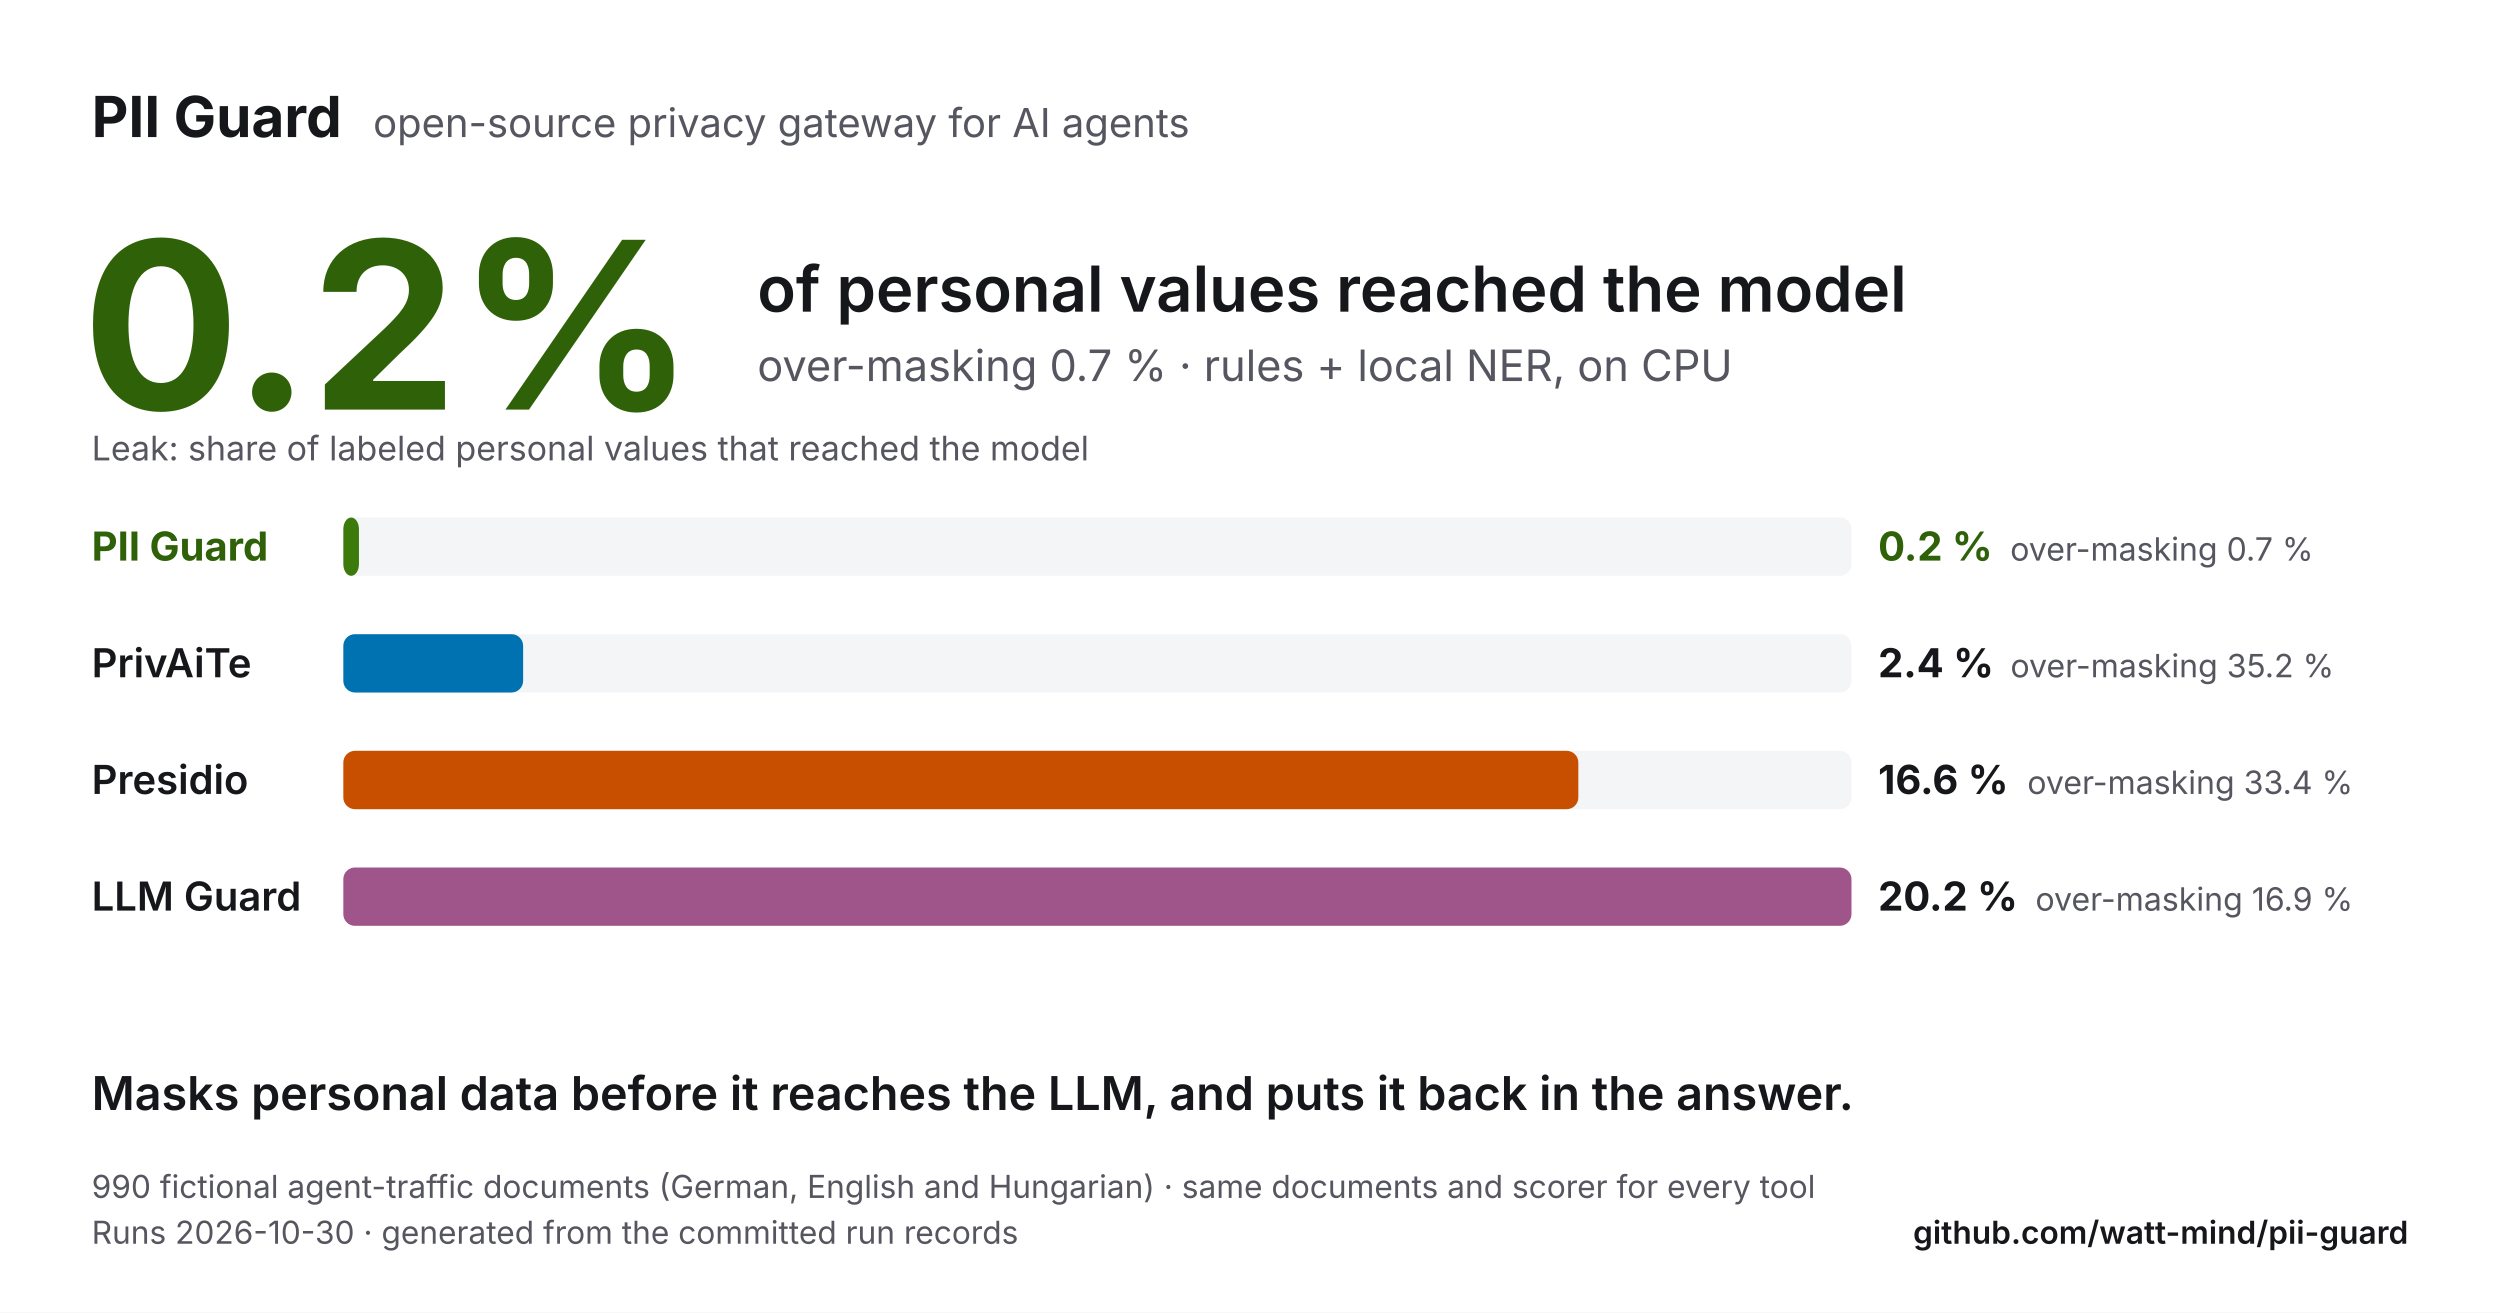
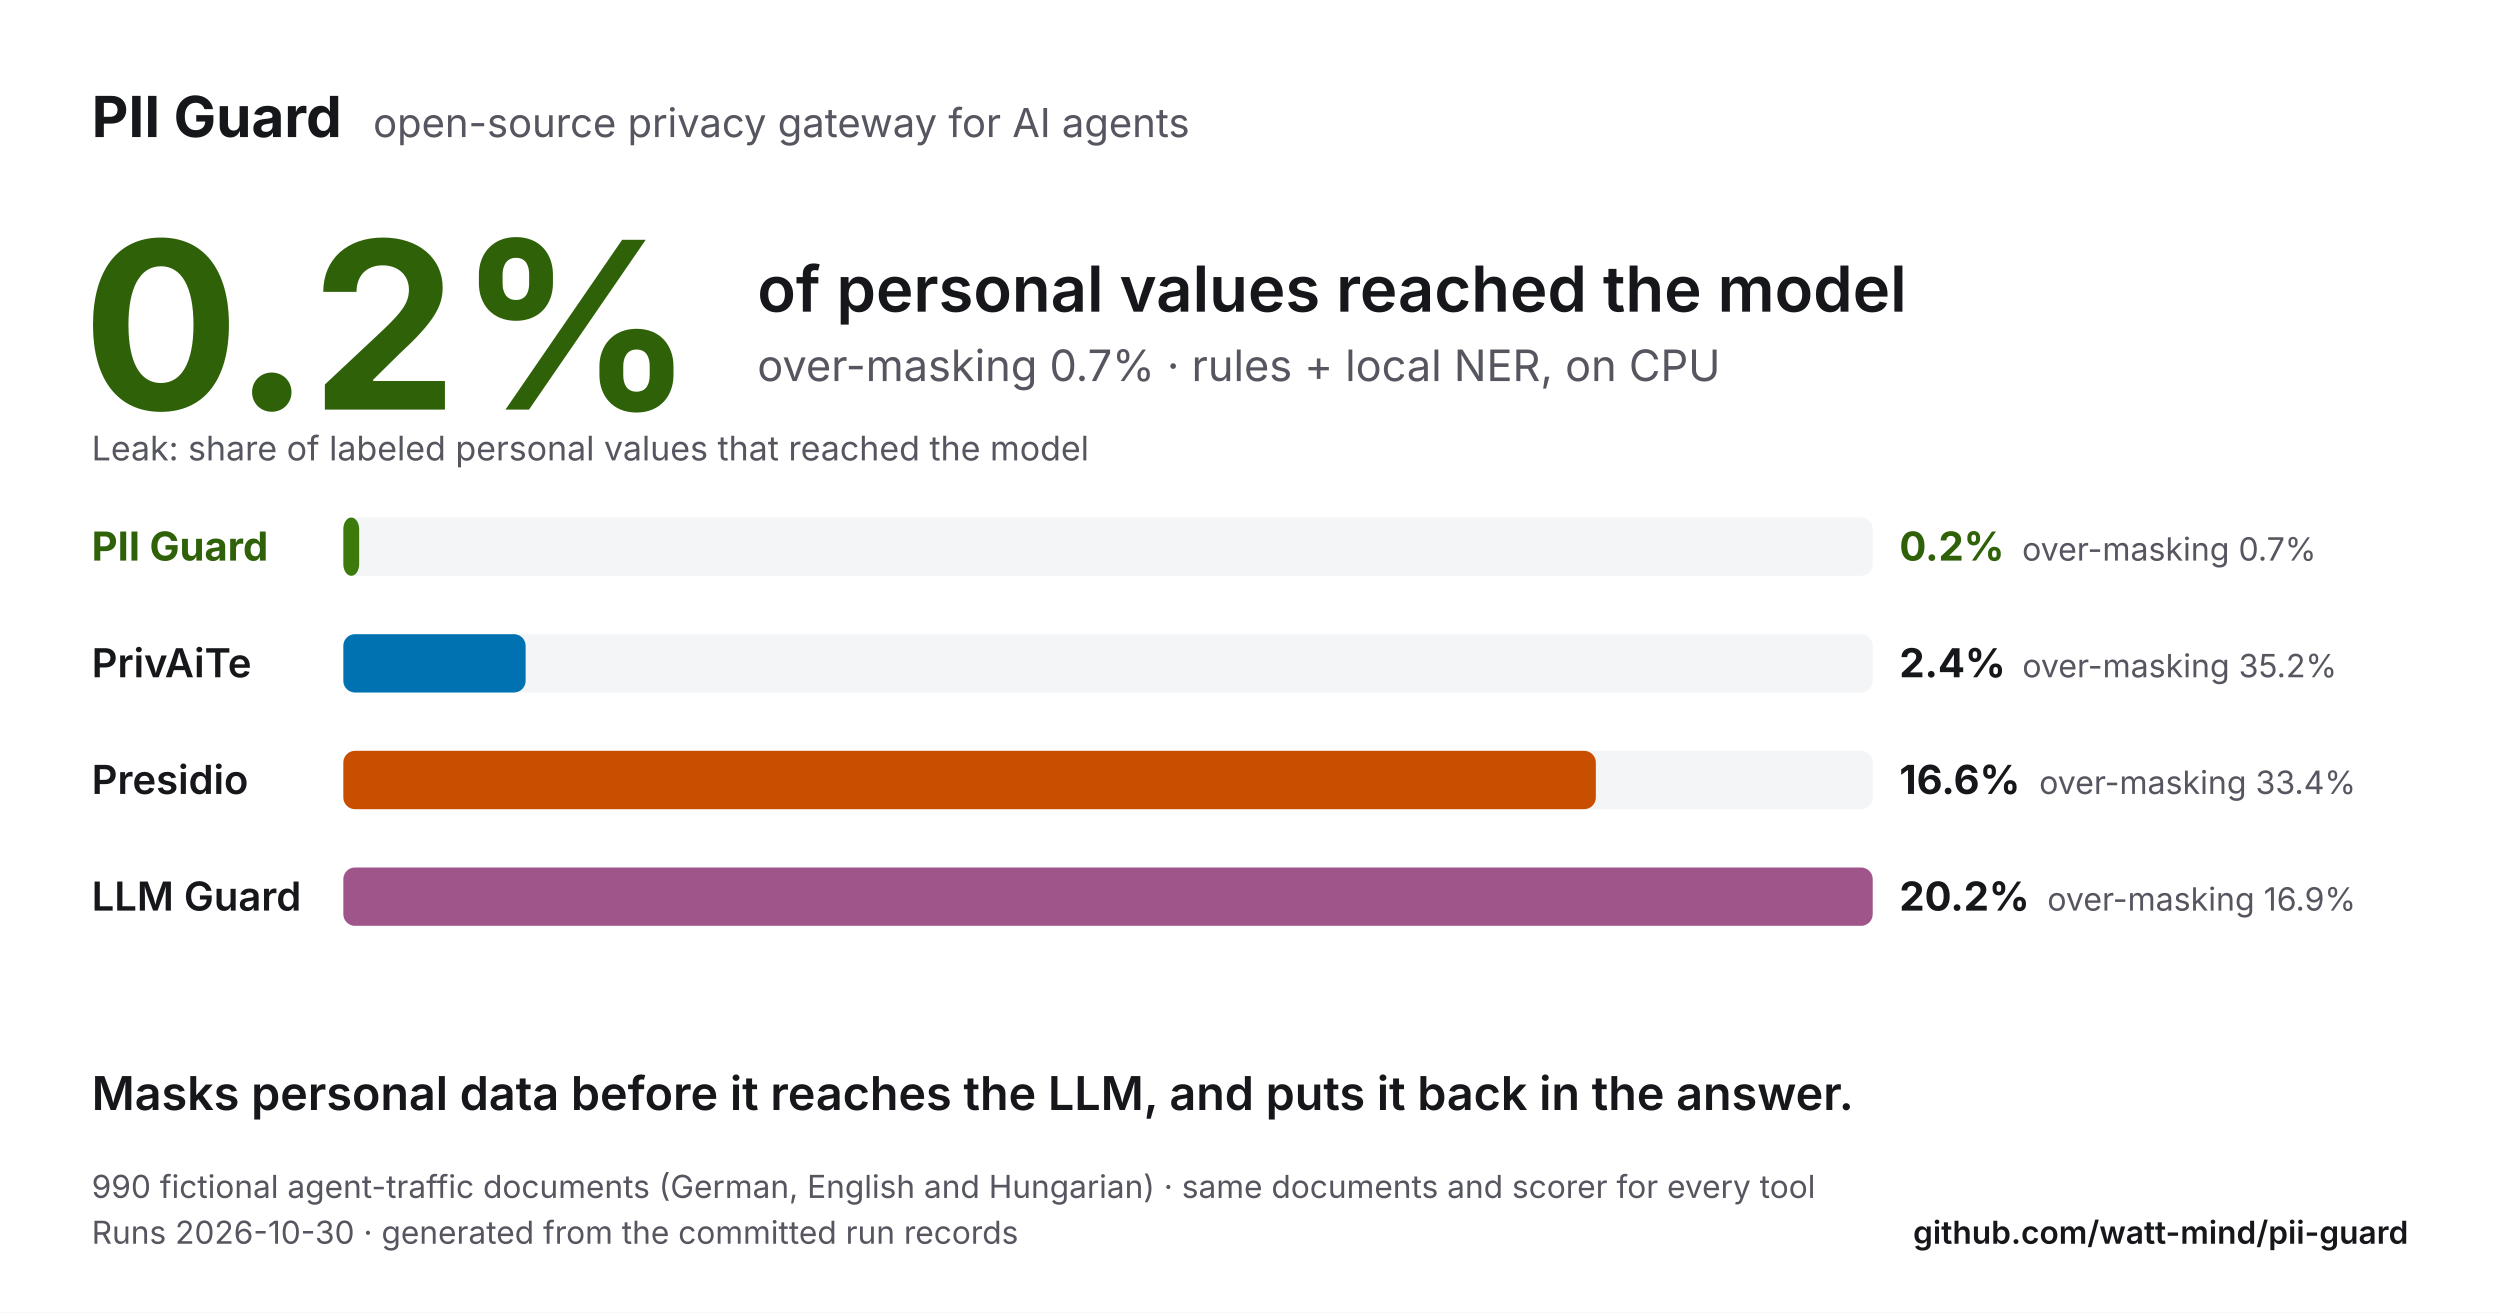
<svg xmlns="http://www.w3.org/2000/svg" viewBox="0 0 1200 630" width="1200" height="630" role="img" aria-labelledby="t d" font-family="Inter, 'Helvetica Neue', Helvetica, Arial, sans-serif">
  <rect x="0" y="0" width="1200" height="630" fill="#FFFFFF" />
  <text x="44" y="65.8" font-size="27.2" fill="#16171B" font-weight="700">PII Guard</text>
  <text x="179.1" y="65.8" font-size="19.2" fill="#55565F">open-source privacy gateway for AI agents</text>
  <text x="44" y="532.8" font-size="22.4" fill="#16171B" font-weight="600">Masks personal data before it reaches the LLM, and puts it back in the answer.</text>
  <text x="44" y="597" font-size="15.2" fill="#55565F">Runs 2026-10-30 · generated from the committed run records</text>
  <text x="1156" y="597" font-size="15.2" fill="#16171B" text-anchor="end" font-weight="600">github.com/watt-mind/pii-guard</text>
  <text x="44" y="575" font-size="15.2" fill="#55565F">990 fictional agent-traffic documents (German, English and Hungarian) · same documents and scorer for every tool</text>
  <text x="39.5" y="196.6" font-size="112" fill="#2F6108" font-weight="700">0.2%</text>
  <text x="363.5" y="149.6" font-size="30.4" fill="#16171B" font-weight="600">of personal values reached the model</text>
-   <text x="363.5" y="182.9" font-size="20.8" fill="#55565F">over-masking 0.7 % · rules + local NER, on CPU</text>
+   <text x="363.5" y="182.9" font-size="20.8" fill="#55565F">over-masking 0.7% · rules + local NER, on CPU</text>
  <text x="44" y="221" font-size="16.3" fill="#55565F">Leak: share of labeled personal values that reached the model</text>
  <text x="44" y="269.1" font-size="19.2" fill="#2F6108" font-weight="700">PII Guard</text>
-   <rect x="164.8" y="248.4" width="723.9" height="28" rx="5.6" fill="#F4F5F7" />
-   <rect x="164.8" y="248.4" width="7.5" height="28" rx="5.6" fill="#3D7A0C" />
-   <text x="901.5" y="269.1" font-size="19.2" fill="#2F6108" font-weight="700">0.2 %</text>
-   <text x="964.9" y="269.1" font-size="15.4" fill="#55565F">over-masking 0.7 %</text>
+   <rect x="164.8" y="248.4" width="734.1" height="28" rx="5.6" fill="#F4F5F7" />
+   <rect x="164.8" y="248.4" width="7.6" height="28" rx="5.6" fill="#3D7A0C" />
+   <text x="911.7" y="269.1" font-size="19.2" fill="#2F6108" font-weight="700">0.2%</text>
+   <text x="970.6" y="269.1" font-size="15.4" fill="#55565F">over-masking 0.7%</text>
  <text x="44" y="325.1" font-size="19.2" fill="#16171B" font-weight="600">PrivAiTe</text>
-   <rect x="164.8" y="304.4" width="723.9" height="28" rx="5.6" fill="#F4F5F7" />
-   <rect x="164.8" y="304.4" width="86.3" height="28" rx="5.6" fill="#0072B2" />
-   <text x="901.5" y="325.1" font-size="19.2" fill="#16171B" font-weight="700">2.4 %</text>
-   <text x="965" y="325.1" font-size="15.4" fill="#55565F">over-masking 35.2 %</text>
+   <rect x="164.8" y="304.4" width="734.1" height="28" rx="5.6" fill="#F4F5F7" />
+   <rect x="164.8" y="304.4" width="87.5" height="28" rx="5.6" fill="#0072B2" />
+   <text x="911.7" y="325.1" font-size="19.2" fill="#16171B" font-weight="700">2.4%</text>
+   <text x="970.7" y="325.1" font-size="15.4" fill="#55565F">over-masking 35.2%</text>
  <text x="44" y="381.1" font-size="19.2" fill="#16171B" font-weight="600">Presidio</text>
-   <rect x="164.8" y="360.4" width="723.9" height="28" rx="5.6" fill="#F4F5F7" />
-   <rect x="164.8" y="360.4" width="592.8" height="28" rx="5.6" fill="#C84E00" />
-   <text x="901.5" y="381.1" font-size="19.2" fill="#16171B" font-weight="700">16.6 %</text>
-   <text x="973.1" y="381.1" font-size="15.4" fill="#55565F">over-masking 33.4 %</text>
+   <rect x="164.8" y="360.4" width="734.1" height="28" rx="5.6" fill="#F4F5F7" />
+   <rect x="164.8" y="360.4" width="601.2" height="28" rx="5.6" fill="#C84E00" />
+   <text x="911.7" y="381.1" font-size="19.2" fill="#16171B" font-weight="700">16.6%</text>
+   <text x="978.8" y="381.1" font-size="15.4" fill="#55565F">over-masking 33.4%</text>
  <text x="44" y="437.1" font-size="19.2" fill="#16171B" font-weight="600">LLM Guard</text>
-   <rect x="164.8" y="416.4" width="723.9" height="28" rx="5.6" fill="#F4F5F7" />
-   <rect x="164.8" y="416.4" width="723.9" height="28" rx="5.6" fill="#A0558A" />
-   <text x="901.5" y="437.1" font-size="19.2" fill="#16171B" font-weight="700">20.2 %</text>
-   <text x="977" y="437.1" font-size="15.4" fill="#55565F">over-masking 16.9 %</text>
+   <rect x="164.8" y="416.4" width="734.1" height="28" rx="5.6" fill="#F4F5F7" />
+   <rect x="164.8" y="416.4" width="734.1" height="28" rx="5.6" fill="#A0558A" />
+   <text x="911.7" y="437.1" font-size="19.2" fill="#16171B" font-weight="700">20.2%</text>
+   <text x="982.7" y="437.1" font-size="15.4" fill="#55565F">over-masking 16.9%</text>
</svg>
